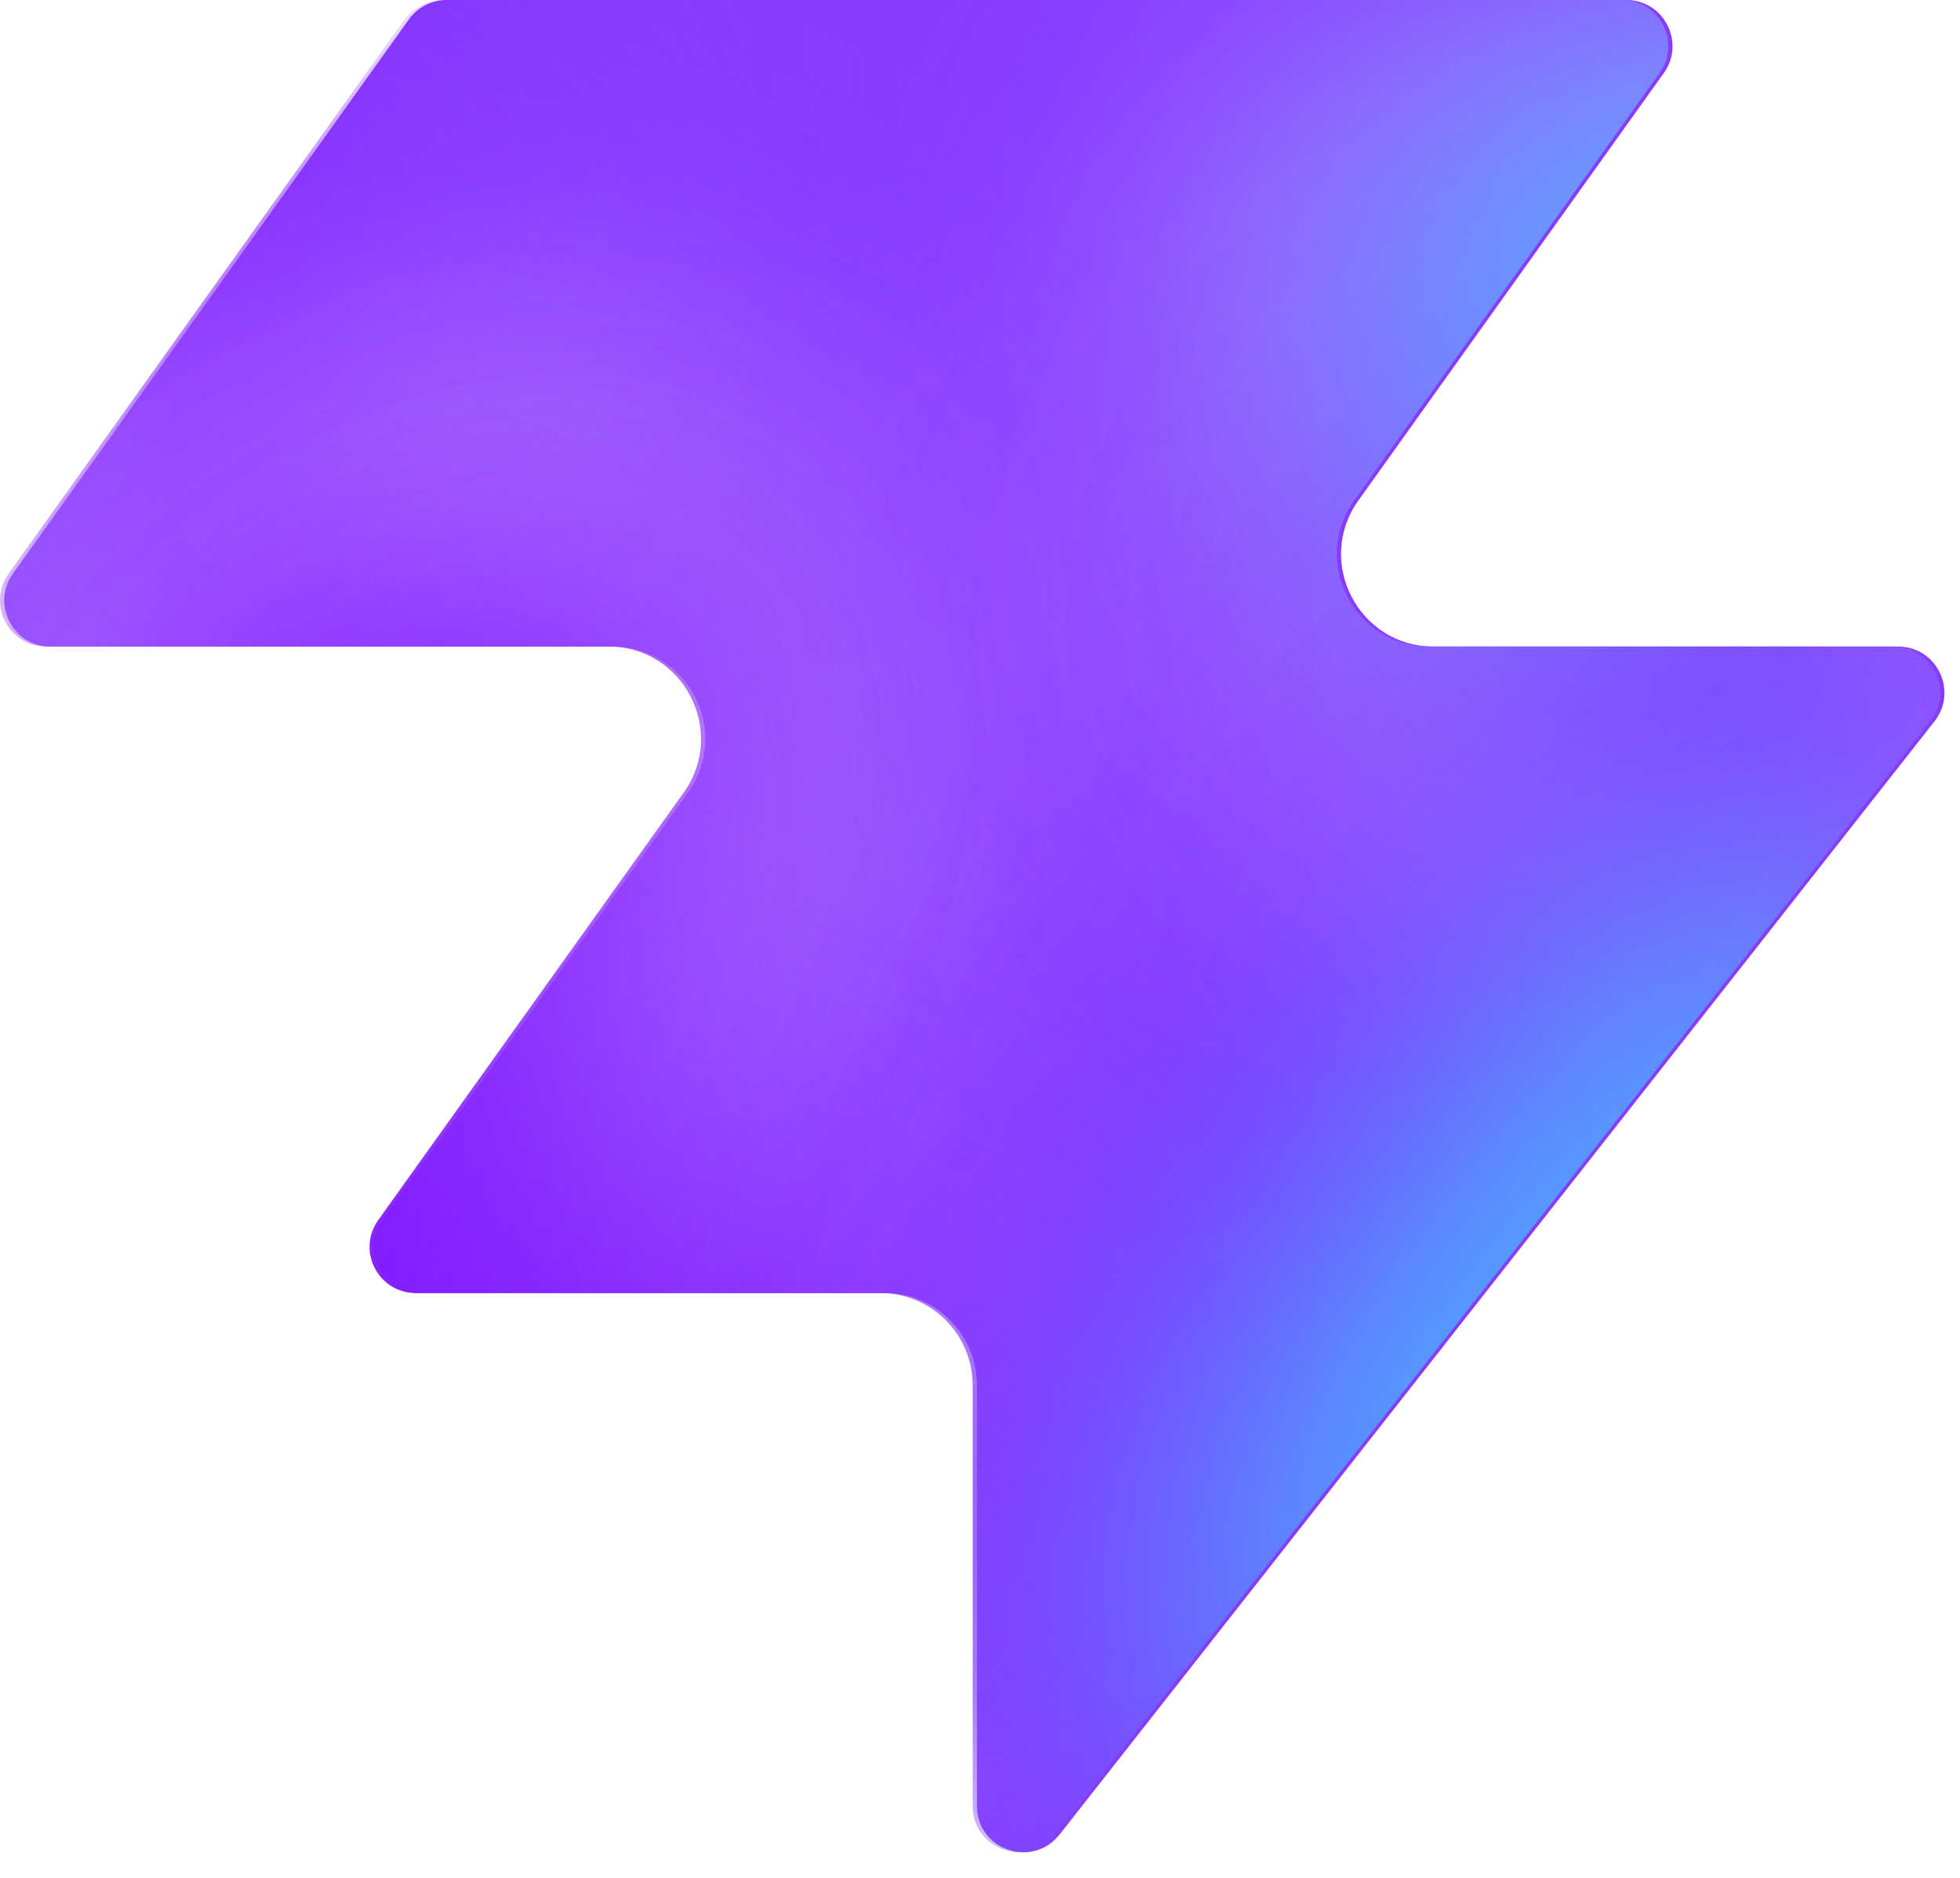
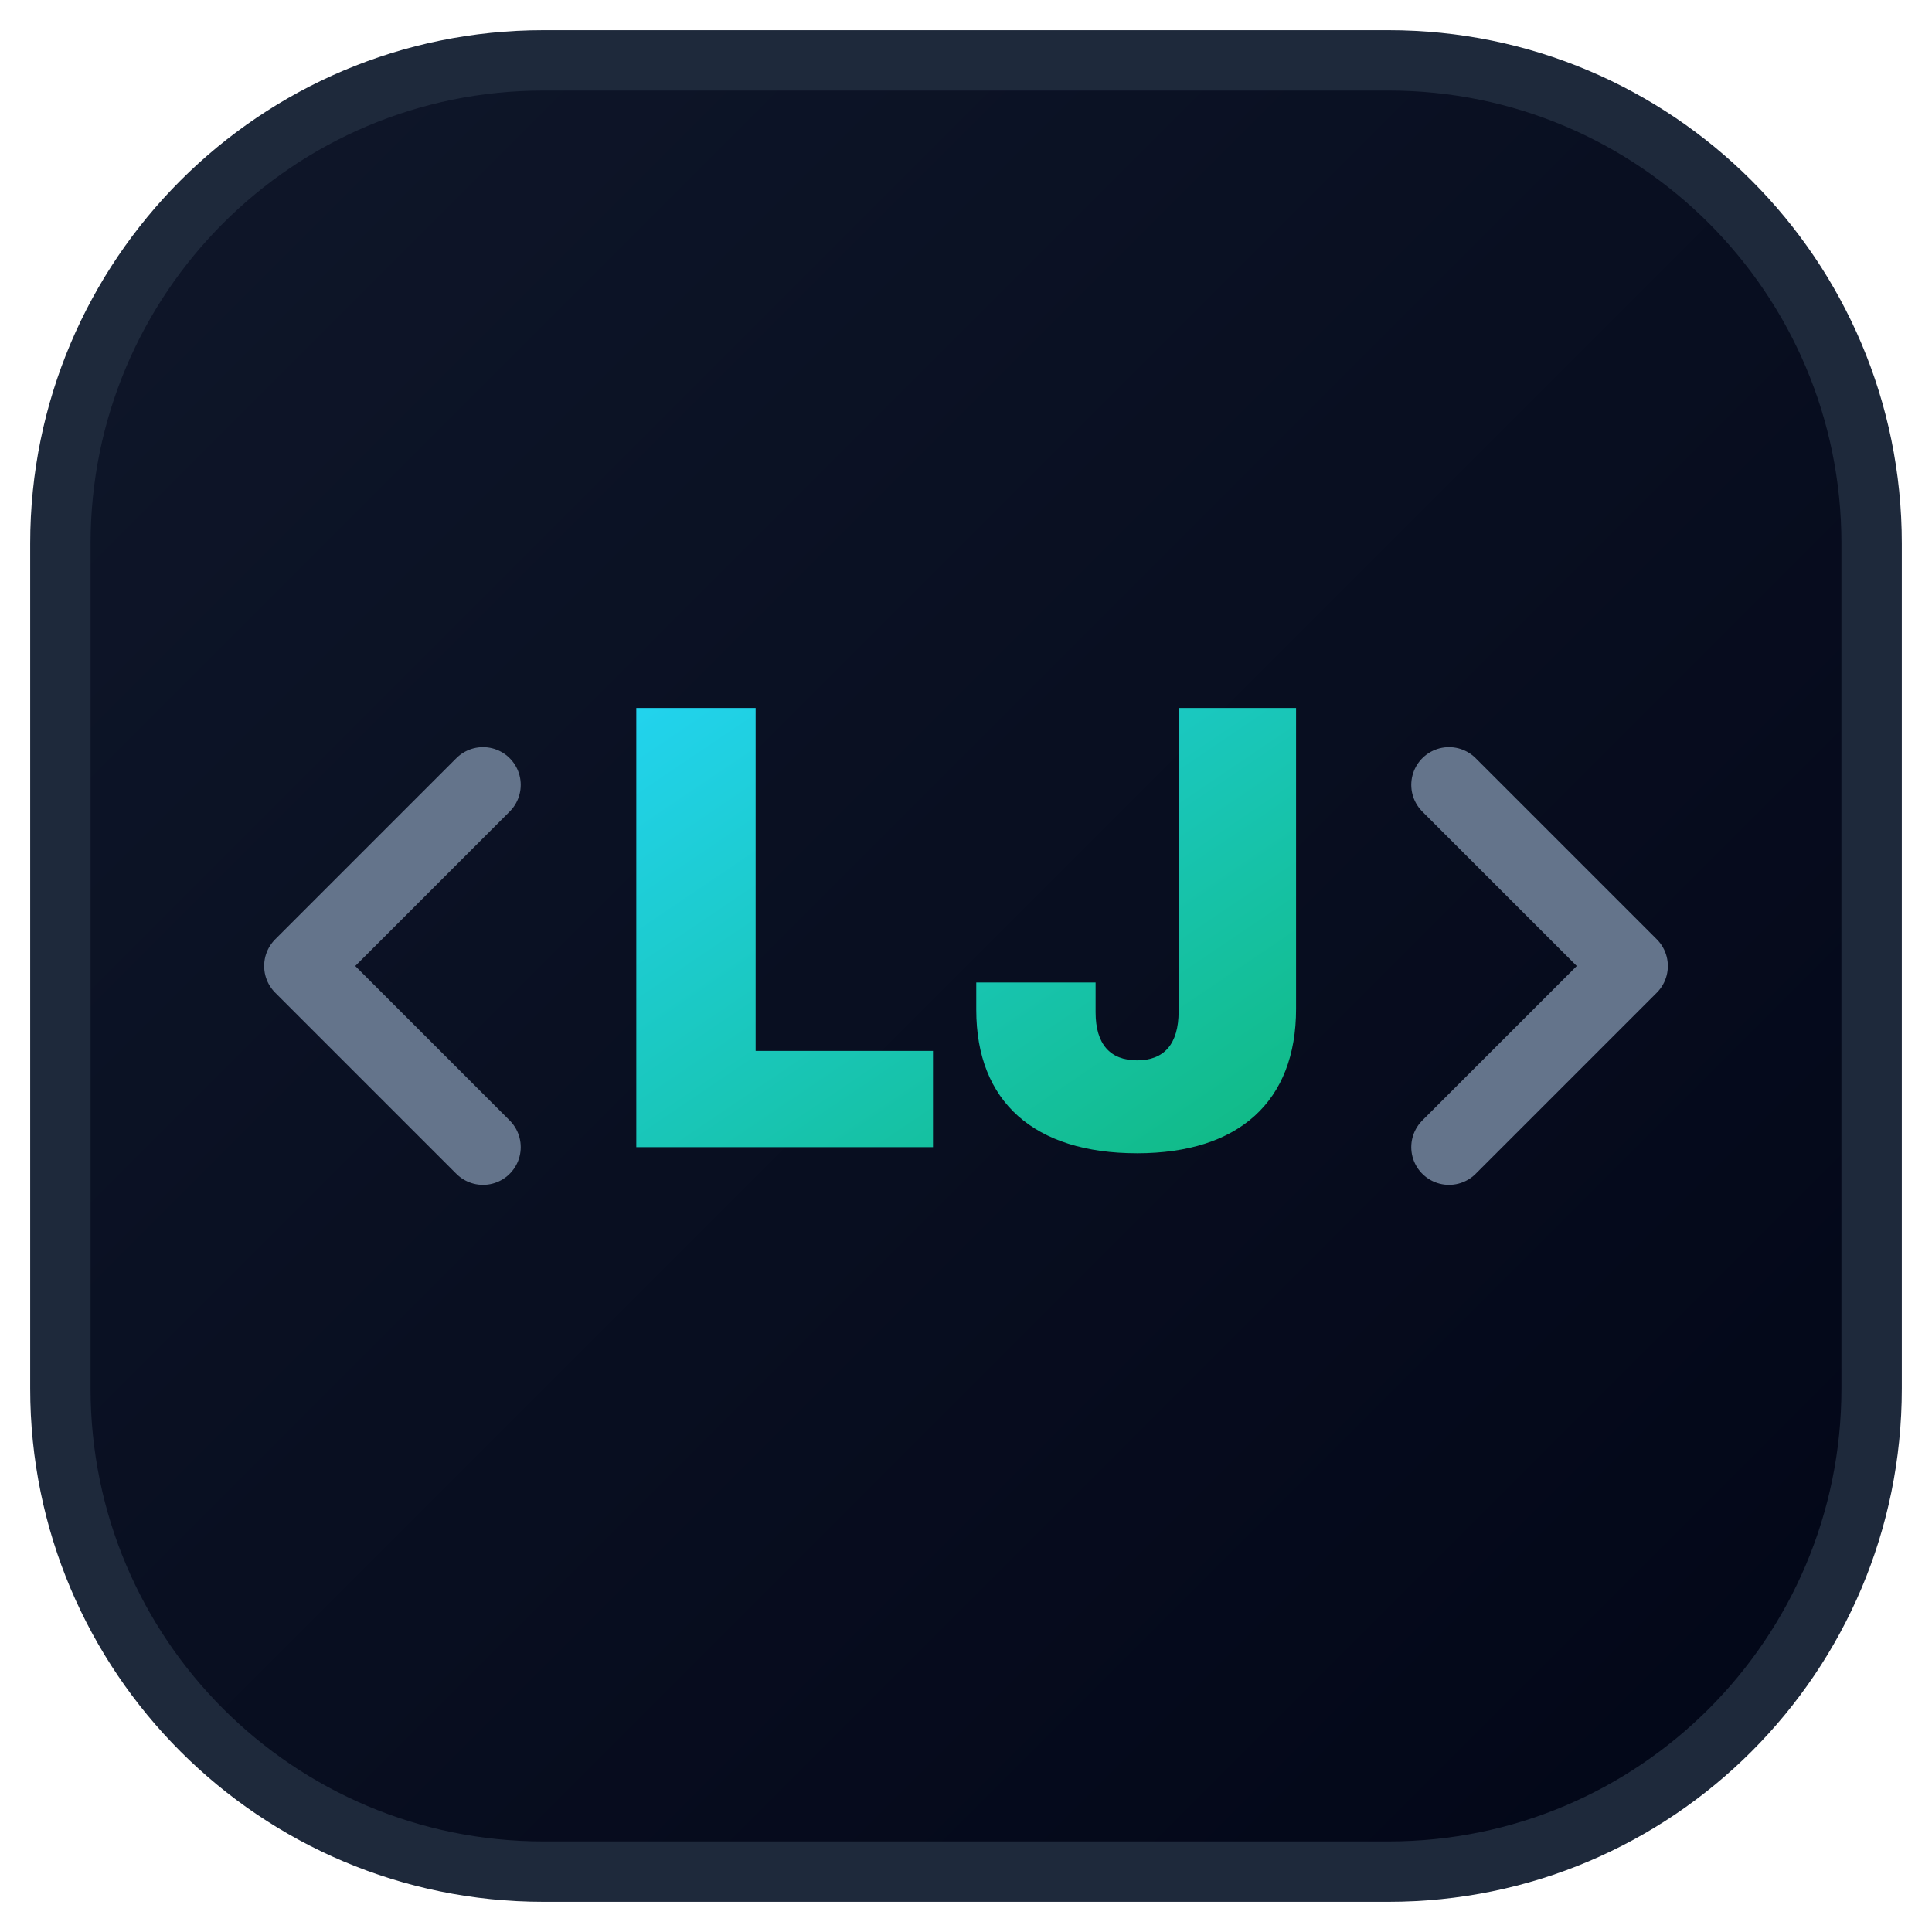
- <svg xmlns="http://www.w3.org/2000/svg" width="48" height="46" fill="none" viewBox="0 0 48 46">
-   <path fill="#863bff" d="M25.946 44.938c-.664.845-2.021.375-2.021-.698V33.937a2.26 2.26 0 0 0-2.262-2.262H10.287c-.92 0-1.456-1.04-.92-1.788l7.48-10.471c1.07-1.497 0-3.578-1.842-3.578H1.237c-.92 0-1.456-1.04-.92-1.788L10.013.474c.214-.297.556-.474.92-.474h28.894c.92 0 1.456 1.04.92 1.788l-7.48 10.471c-1.07 1.498 0 3.579 1.842 3.579h11.377c.943 0 1.473 1.088.89 1.83L25.947 44.94z" style="fill:#863bff;fill:color(display-p3 .525 .23 1);fill-opacity:1" />
-   <mask id="a" width="48" height="46" x="0" y="0" maskUnits="userSpaceOnUse" style="mask-type:alpha">
-     <path fill="#000" d="M25.842 44.938c-.664.844-2.021.375-2.021-.698V33.937a2.26 2.26 0 0 0-2.262-2.262H10.183c-.92 0-1.456-1.04-.92-1.788l7.48-10.471c1.07-1.498 0-3.579-1.842-3.579H1.133c-.92 0-1.456-1.04-.92-1.787L9.91.473c.214-.297.556-.474.92-.474h28.894c.92 0 1.456 1.04.92 1.788l-7.48 10.471c-1.07 1.498 0 3.578 1.842 3.578h11.377c.943 0 1.473 1.088.89 1.832L25.843 44.94z" style="fill:#000;fill-opacity:1" />
-   </mask>
-   <g mask="url(#a)">
-     <g filter="url(#b)">
-       <ellipse cx="5.508" cy="14.704" fill="#ede6ff" rx="5.508" ry="14.704" style="fill:#ede6ff;fill:color(display-p3 .927 .903 1);fill-opacity:1" transform="matrix(.00324 1 1 -.00324 -4.47 31.516)" />
-     </g>
-     <g filter="url(#c)">
-       <ellipse cx="10.399" cy="29.851" fill="#ede6ff" rx="10.399" ry="29.851" style="fill:#ede6ff;fill:color(display-p3 .927 .903 1);fill-opacity:1" transform="matrix(.00324 1 1 -.00324 -39.328 7.883)" />
-     </g>
-     <g filter="url(#d)">
-       <ellipse cx="5.508" cy="30.487" fill="#7e14ff" rx="5.508" ry="30.487" style="fill:#7e14ff;fill:color(display-p3 .492 .077 1);fill-opacity:1" transform="rotate(89.814 -25.913 -14.639)scale(1 -1)" />
-     </g>
-     <g filter="url(#e)">
-       <ellipse cx="5.508" cy="30.599" fill="#7e14ff" rx="5.508" ry="30.599" style="fill:#7e14ff;fill:color(display-p3 .492 .077 1);fill-opacity:1" transform="rotate(89.814 -32.644 -3.334)scale(1 -1)" />
-     </g>
-     <g filter="url(#f)">
-       <ellipse cx="5.508" cy="30.599" fill="#7e14ff" rx="5.508" ry="30.599" style="fill:#7e14ff;fill:color(display-p3 .492 .077 1);fill-opacity:1" transform="matrix(.00324 1 1 -.00324 -34.34 30.47)" />
-     </g>
-     <g filter="url(#g)">
-       <ellipse cx="14.072" cy="22.078" fill="#ede6ff" rx="14.072" ry="22.078" style="fill:#ede6ff;fill:color(display-p3 .927 .903 1);fill-opacity:1" transform="rotate(93.35 24.506 48.493)scale(-1 1)" />
-     </g>
-     <g filter="url(#h)">
-       <ellipse cx="3.47" cy="21.501" fill="#7e14ff" rx="3.47" ry="21.501" style="fill:#7e14ff;fill:color(display-p3 .492 .077 1);fill-opacity:1" transform="rotate(89.009 28.708 47.59)scale(-1 1)" />
-     </g>
-     <g filter="url(#i)">
-       <ellipse cx="3.47" cy="21.501" fill="#7e14ff" rx="3.47" ry="21.501" style="fill:#7e14ff;fill:color(display-p3 .492 .077 1);fill-opacity:1" transform="rotate(89.009 28.708 47.59)scale(-1 1)" />
-     </g>
-     <g filter="url(#j)">
-       <ellipse cx=".387" cy="8.972" fill="#7e14ff" rx="4.407" ry="29.108" style="fill:#7e14ff;fill:color(display-p3 .492 .077 1);fill-opacity:1" transform="rotate(39.51 .387 8.972)" />
-     </g>
-     <g filter="url(#k)">
-       <ellipse cx="47.523" cy="-6.092" fill="#7e14ff" rx="4.407" ry="29.108" style="fill:#7e14ff;fill:color(display-p3 .492 .077 1);fill-opacity:1" transform="rotate(37.892 47.523 -6.092)" />
-     </g>
-     <g filter="url(#l)">
-       <ellipse cx="41.412" cy="6.333" fill="#47bfff" rx="5.971" ry="9.665" style="fill:#47bfff;fill:color(display-p3 .28 .748 1);fill-opacity:1" transform="rotate(37.892 41.412 6.333)" />
-     </g>
-     <g filter="url(#m)">
-       <ellipse cx="-1.879" cy="38.332" fill="#7e14ff" rx="4.407" ry="29.108" style="fill:#7e14ff;fill:color(display-p3 .492 .077 1);fill-opacity:1" transform="rotate(37.892 -1.88 38.332)" />
-     </g>
-     <g filter="url(#n)">
-       <ellipse cx="-1.879" cy="38.332" fill="#7e14ff" rx="4.407" ry="29.108" style="fill:#7e14ff;fill:color(display-p3 .492 .077 1);fill-opacity:1" transform="rotate(37.892 -1.88 38.332)" />
-     </g>
-     <g filter="url(#o)">
-       <ellipse cx="35.651" cy="29.907" fill="#7e14ff" rx="4.407" ry="29.108" style="fill:#7e14ff;fill:color(display-p3 .492 .077 1);fill-opacity:1" transform="rotate(37.892 35.651 29.907)" />
-     </g>
-     <g filter="url(#p)">
-       <ellipse cx="38.418" cy="32.4" fill="#47bfff" rx="5.971" ry="15.297" style="fill:#47bfff;fill:color(display-p3 .28 .748 1);fill-opacity:1" transform="rotate(37.892 38.418 32.4)" />
-     </g>
-   </g>
+ <svg xmlns="http://www.w3.org/2000/svg" viewBox="0 0 64 64">
  <defs>
-     <filter id="b" width="60.045" height="41.654" x="-19.77" y="16.149" color-interpolation-filters="sRGB" filterUnits="userSpaceOnUse">
-       <feFlood flood-opacity="0" result="BackgroundImageFix" />
-       <feBlend in="SourceGraphic" in2="BackgroundImageFix" result="shape" />
-       <feGaussianBlur result="effect1_foregroundBlur_2002_17158" stdDeviation="7.659" />
-     </filter>
-     <filter id="c" width="90.34" height="51.437" x="-54.613" y="-7.533" color-interpolation-filters="sRGB" filterUnits="userSpaceOnUse">
-       <feFlood flood-opacity="0" result="BackgroundImageFix" />
-       <feBlend in="SourceGraphic" in2="BackgroundImageFix" result="shape" />
-       <feGaussianBlur result="effect1_foregroundBlur_2002_17158" stdDeviation="7.659" />
-     </filter>
-     <filter id="d" width="79.355" height="29.4" x="-49.64" y="2.03" color-interpolation-filters="sRGB" filterUnits="userSpaceOnUse">
-       <feFlood flood-opacity="0" result="BackgroundImageFix" />
-       <feBlend in="SourceGraphic" in2="BackgroundImageFix" result="shape" />
-       <feGaussianBlur result="effect1_foregroundBlur_2002_17158" stdDeviation="4.596" />
-     </filter>
-     <filter id="e" width="79.579" height="29.4" x="-45.045" y="20.029" color-interpolation-filters="sRGB" filterUnits="userSpaceOnUse">
-       <feFlood flood-opacity="0" result="BackgroundImageFix" />
-       <feBlend in="SourceGraphic" in2="BackgroundImageFix" result="shape" />
-       <feGaussianBlur result="effect1_foregroundBlur_2002_17158" stdDeviation="4.596" />
-     </filter>
-     <filter id="f" width="79.579" height="29.4" x="-43.513" y="21.178" color-interpolation-filters="sRGB" filterUnits="userSpaceOnUse">
-       <feFlood flood-opacity="0" result="BackgroundImageFix" />
-       <feBlend in="SourceGraphic" in2="BackgroundImageFix" result="shape" />
-       <feGaussianBlur result="effect1_foregroundBlur_2002_17158" stdDeviation="4.596" />
-     </filter>
-     <filter id="g" width="74.749" height="58.852" x="15.756" y="-17.901" color-interpolation-filters="sRGB" filterUnits="userSpaceOnUse">
-       <feFlood flood-opacity="0" result="BackgroundImageFix" />
-       <feBlend in="SourceGraphic" in2="BackgroundImageFix" result="shape" />
-       <feGaussianBlur result="effect1_foregroundBlur_2002_17158" stdDeviation="7.659" />
-     </filter>
-     <filter id="h" width="61.377" height="25.362" x="23.548" y="2.284" color-interpolation-filters="sRGB" filterUnits="userSpaceOnUse">
-       <feFlood flood-opacity="0" result="BackgroundImageFix" />
-       <feBlend in="SourceGraphic" in2="BackgroundImageFix" result="shape" />
-       <feGaussianBlur result="effect1_foregroundBlur_2002_17158" stdDeviation="4.596" />
-     </filter>
-     <filter id="i" width="61.377" height="25.362" x="23.548" y="2.284" color-interpolation-filters="sRGB" filterUnits="userSpaceOnUse">
-       <feFlood flood-opacity="0" result="BackgroundImageFix" />
-       <feBlend in="SourceGraphic" in2="BackgroundImageFix" result="shape" />
-       <feGaussianBlur result="effect1_foregroundBlur_2002_17158" stdDeviation="4.596" />
-     </filter>
-     <filter id="j" width="56.045" height="63.649" x="-27.636" y="-22.853" color-interpolation-filters="sRGB" filterUnits="userSpaceOnUse">
-       <feFlood flood-opacity="0" result="BackgroundImageFix" />
-       <feBlend in="SourceGraphic" in2="BackgroundImageFix" result="shape" />
-       <feGaussianBlur result="effect1_foregroundBlur_2002_17158" stdDeviation="4.596" />
-     </filter>
-     <filter id="k" width="54.814" height="64.646" x="20.116" y="-38.415" color-interpolation-filters="sRGB" filterUnits="userSpaceOnUse">
-       <feFlood flood-opacity="0" result="BackgroundImageFix" />
-       <feBlend in="SourceGraphic" in2="BackgroundImageFix" result="shape" />
-       <feGaussianBlur result="effect1_foregroundBlur_2002_17158" stdDeviation="4.596" />
-     </filter>
-     <filter id="l" width="33.541" height="35.313" x="24.641" y="-11.323" color-interpolation-filters="sRGB" filterUnits="userSpaceOnUse">
-       <feFlood flood-opacity="0" result="BackgroundImageFix" />
-       <feBlend in="SourceGraphic" in2="BackgroundImageFix" result="shape" />
-       <feGaussianBlur result="effect1_foregroundBlur_2002_17158" stdDeviation="4.596" />
-     </filter>
-     <filter id="m" width="54.814" height="64.646" x="-29.286" y="6.009" color-interpolation-filters="sRGB" filterUnits="userSpaceOnUse">
-       <feFlood flood-opacity="0" result="BackgroundImageFix" />
-       <feBlend in="SourceGraphic" in2="BackgroundImageFix" result="shape" />
-       <feGaussianBlur result="effect1_foregroundBlur_2002_17158" stdDeviation="4.596" />
-     </filter>
-     <filter id="n" width="54.814" height="64.646" x="-29.286" y="6.009" color-interpolation-filters="sRGB" filterUnits="userSpaceOnUse">
-       <feFlood flood-opacity="0" result="BackgroundImageFix" />
-       <feBlend in="SourceGraphic" in2="BackgroundImageFix" result="shape" />
-       <feGaussianBlur result="effect1_foregroundBlur_2002_17158" stdDeviation="4.596" />
-     </filter>
-     <filter id="o" width="54.814" height="64.646" x="8.244" y="-2.416" color-interpolation-filters="sRGB" filterUnits="userSpaceOnUse">
-       <feFlood flood-opacity="0" result="BackgroundImageFix" />
-       <feBlend in="SourceGraphic" in2="BackgroundImageFix" result="shape" />
-       <feGaussianBlur result="effect1_foregroundBlur_2002_17158" stdDeviation="4.596" />
-     </filter>
-     <filter id="p" width="39.409" height="43.623" x="18.713" y="10.588" color-interpolation-filters="sRGB" filterUnits="userSpaceOnUse">
-       <feFlood flood-opacity="0" result="BackgroundImageFix" />
-       <feBlend in="SourceGraphic" in2="BackgroundImageFix" result="shape" />
-       <feGaussianBlur result="effect1_foregroundBlur_2002_17158" stdDeviation="4.596" />
-     </filter>
+     <linearGradient id="bgGrad" x1="0%" y1="0%" x2="100%" y2="100%">
+       <stop offset="0%" stop-color="#0f172a" />
+       <stop offset="100%" stop-color="#020617" />
+     </linearGradient>
+     <linearGradient id="brandGrad" x1="0%" y1="0%" x2="100%" y2="100%">
+       <stop offset="0%" stop-color="#22d3ee" />
+       <stop offset="100%" stop-color="#10b981" />
+     </linearGradient>
  </defs>
+   <rect x="2" y="2" width="60" height="60" rx="16" fill="url(#bgGrad)" stroke="#1e293b" stroke-width="2" />
+   <path d="M16 26 L10 32 L16 38" fill="none" stroke="#64748b" stroke-width="2.5" stroke-linecap="round" stroke-linejoin="round" />
+   <text x="32" y="38" text-anchor="middle" fill="url(#brandGrad)" font-family="system-ui, -apple-system, sans-serif" font-size="20" font-weight="900" letter-spacing="0.5">LJ</text>
+   <path d="M48 26 L54 32 L48 38" fill="none" stroke="#64748b" stroke-width="2.5" stroke-linecap="round" stroke-linejoin="round" />
</svg>
